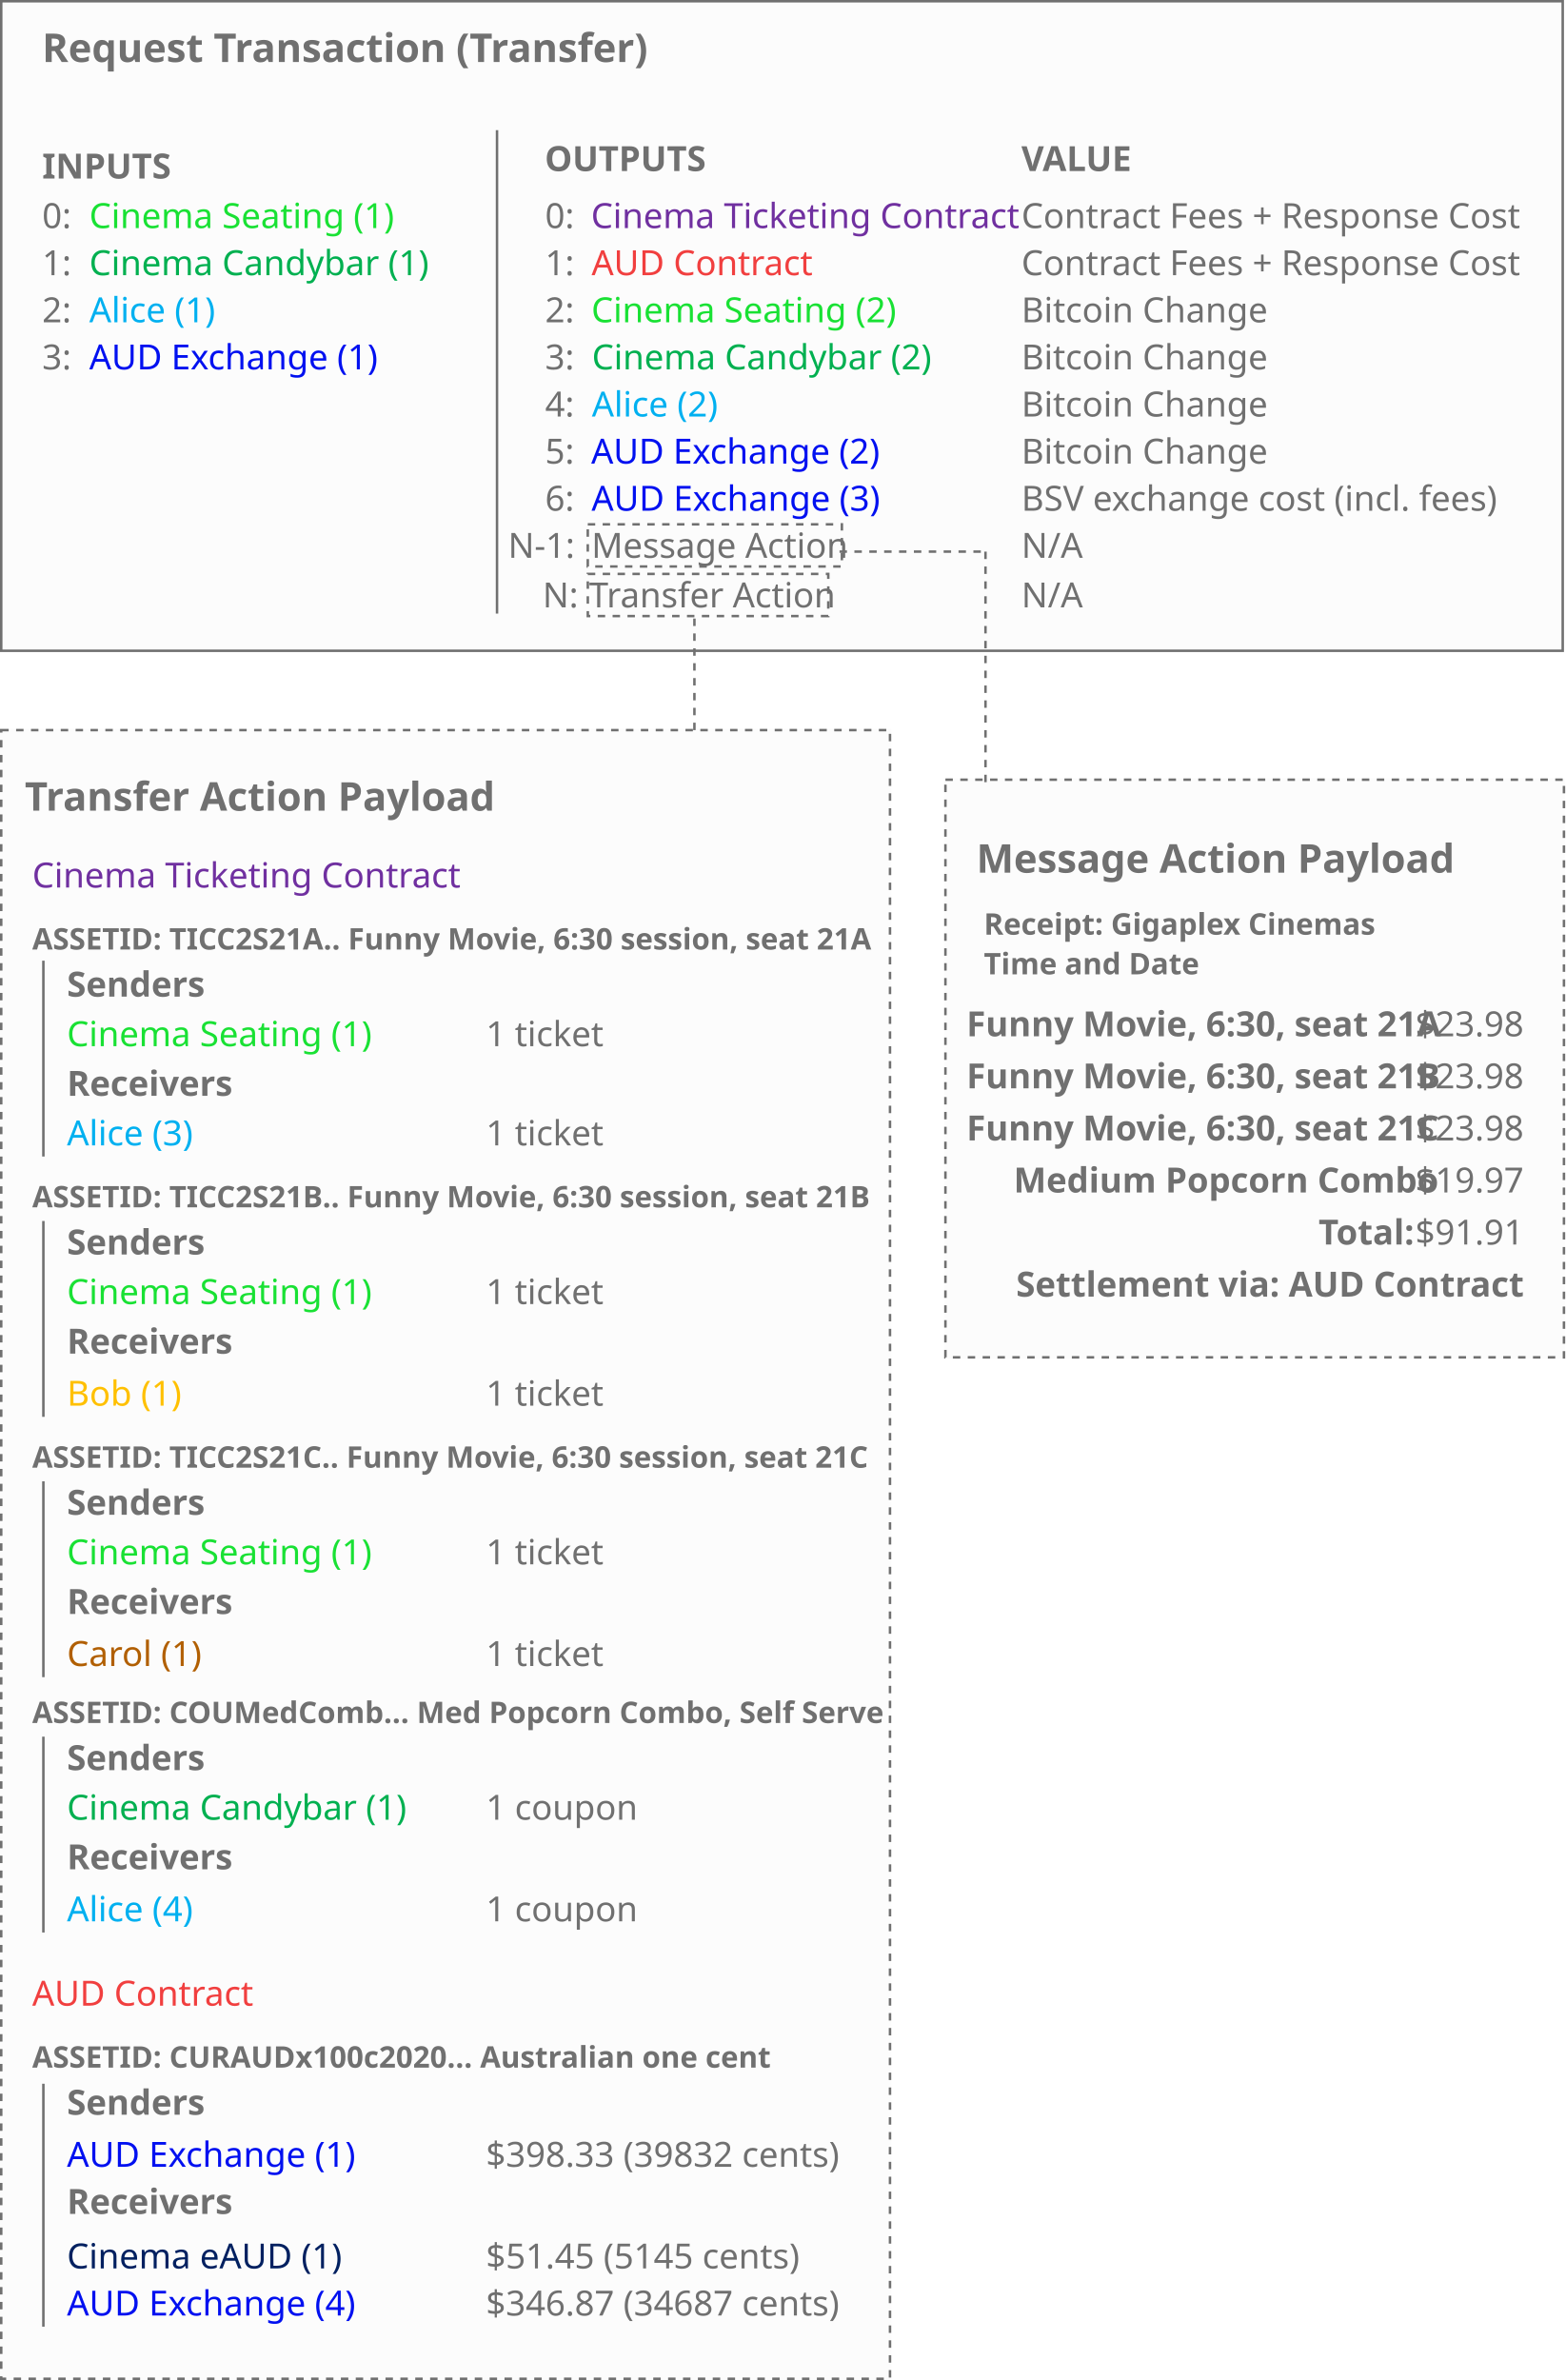
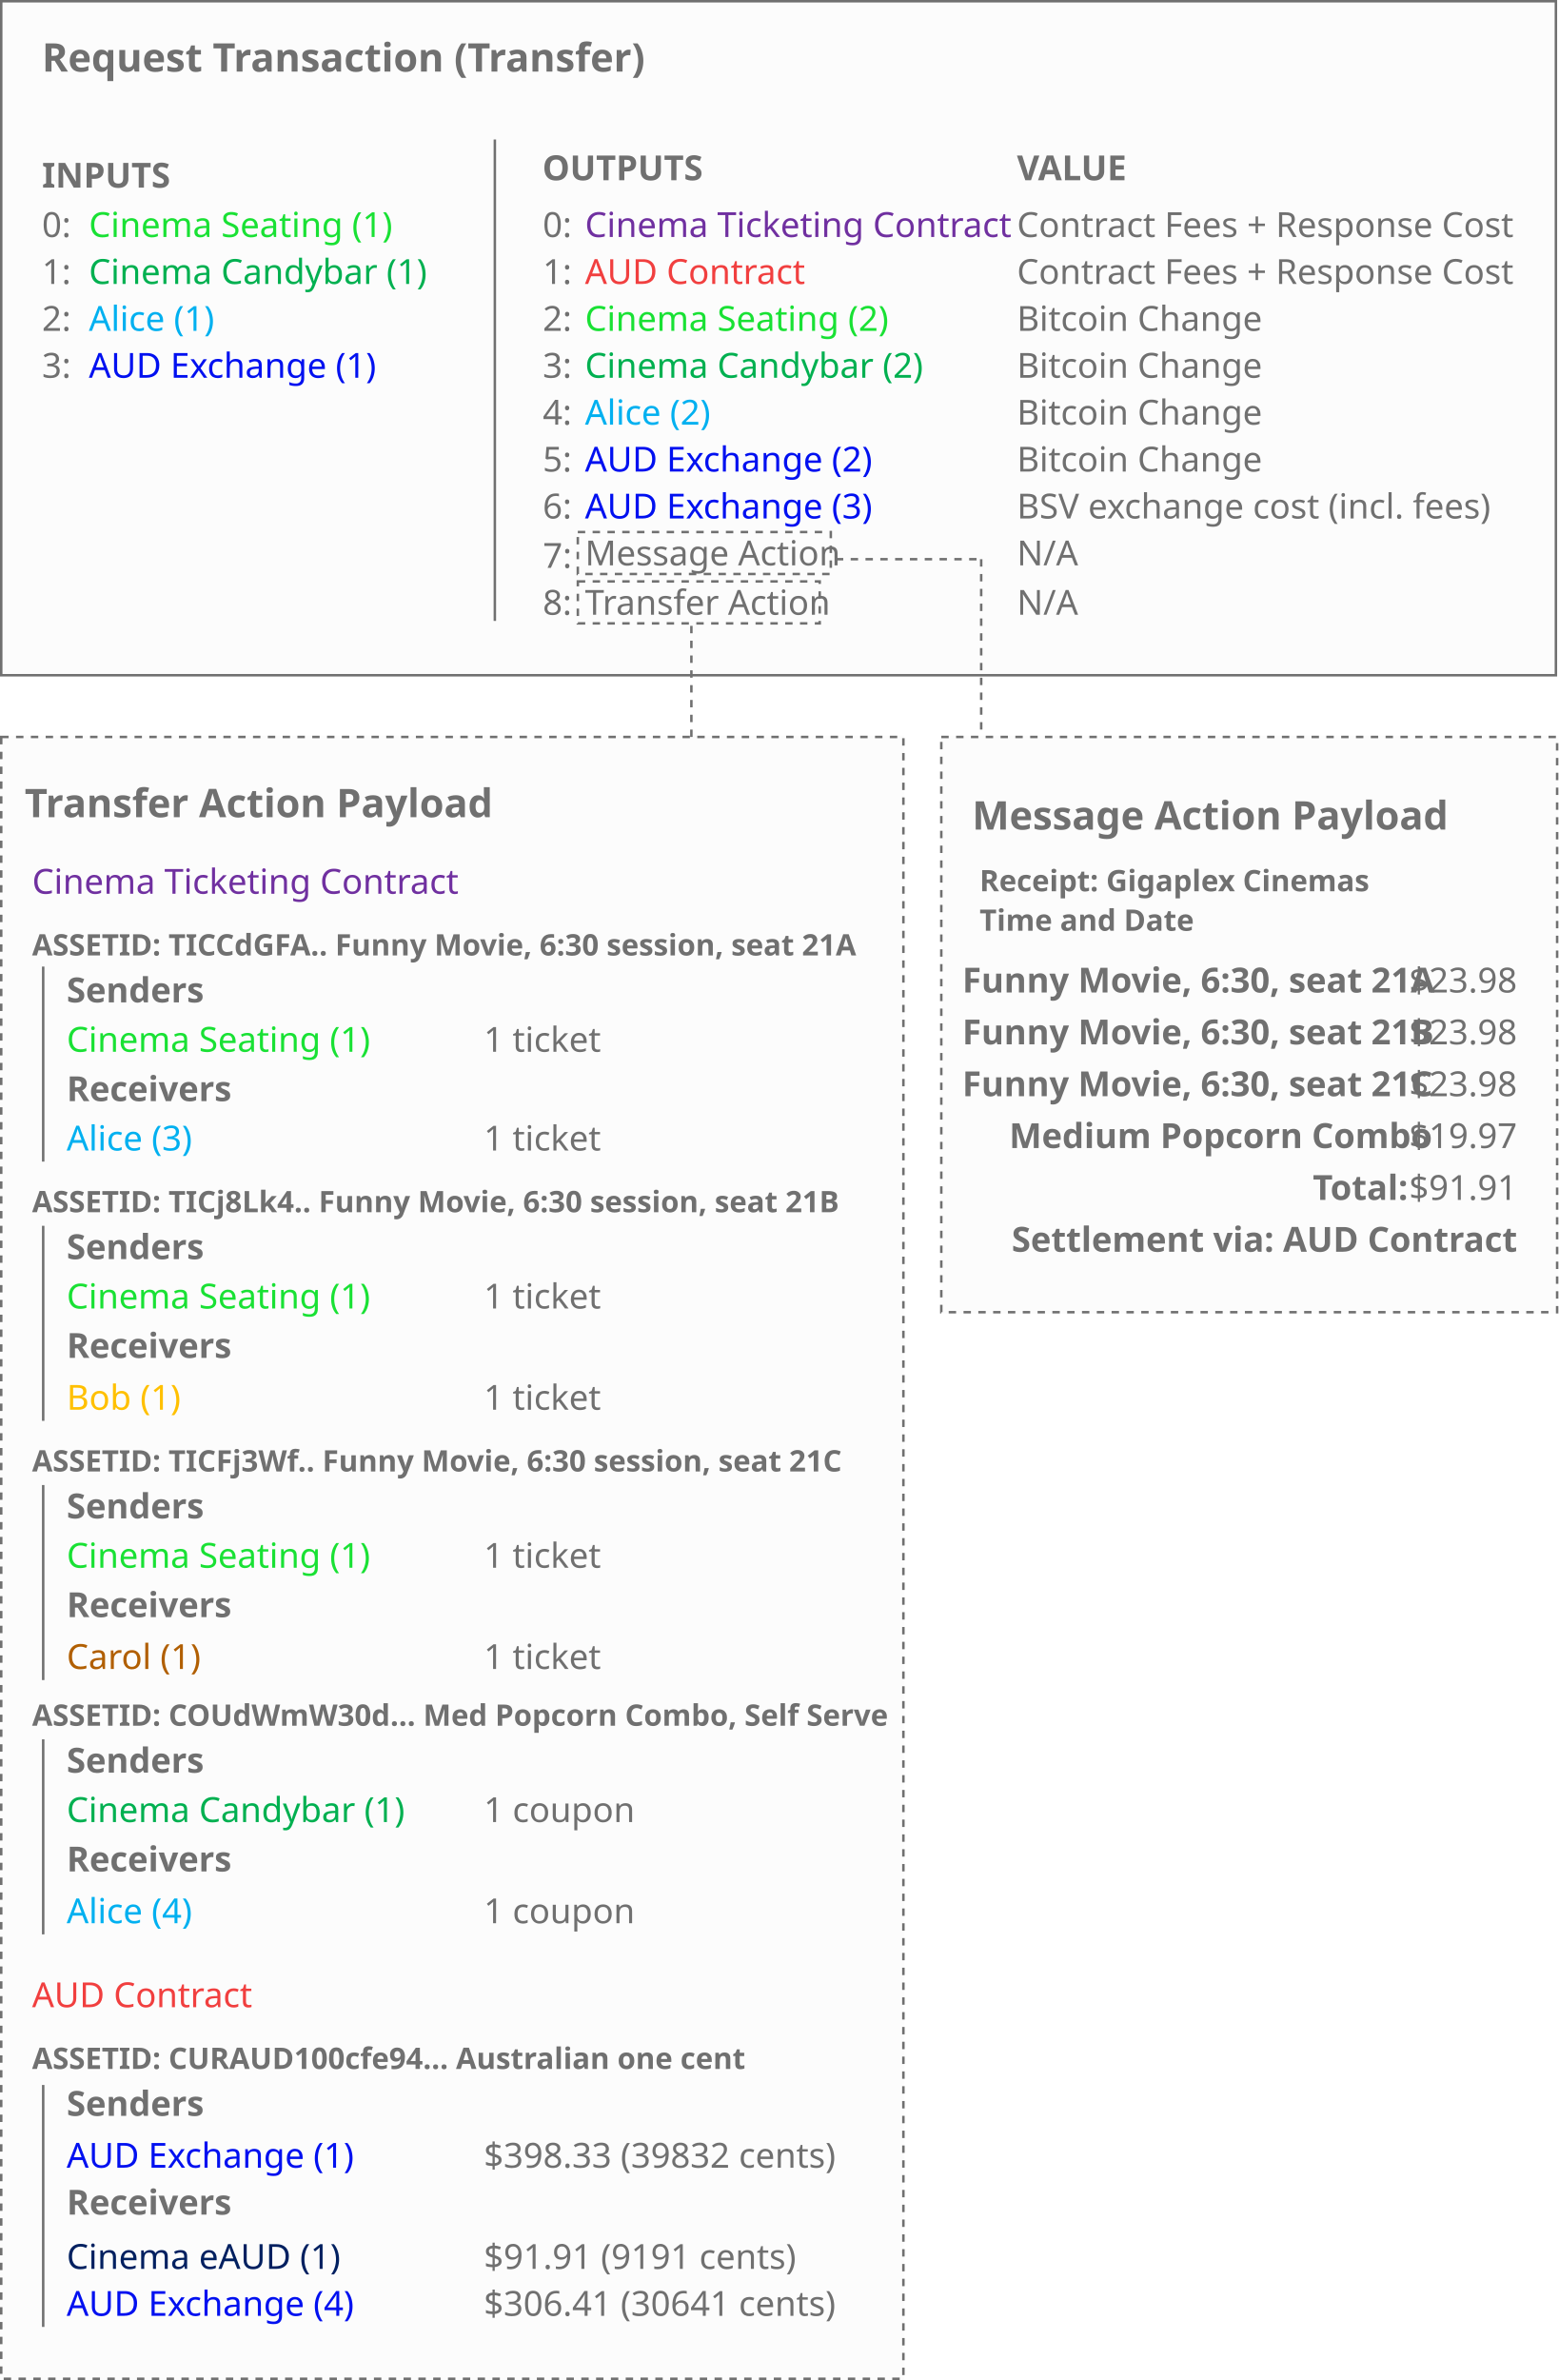
- <svg xmlns="http://www.w3.org/2000/svg" width="631.356" height="960" viewBox="0 0 631.356 960">
-   <g id="cinema-transfer-final" transform="translate(-6104 10694)">
-     <g id="Rectangle_195" data-name="Rectangle 195" transform="translate(6104 -10694)" fill="#fcfcfc" stroke="#707070" stroke-width="1">
-       <rect width="630.857" height="263" stroke="none" />
-       <rect x="0.5" y="0.5" width="629.857" height="262" fill="none" />
+ <svg xmlns="http://www.w3.org/2000/svg" width="631.356" height="964" viewBox="0 0 631.356 964">
+   <g id="cinema-transfer-final" transform="translate(-6104 10698)">
+     <g id="Rectangle_195" data-name="Rectangle 195" transform="translate(6104 -10698)" fill="#fcfcfc" stroke="#707070" stroke-width="1">
+       <rect width="630.857" height="274" stroke="none" />
+       <rect x="0.5" y="0.5" width="629.857" height="273" fill="none" />
    </g>
    <text id="Cinema_Seating_1_" data-name="Cinema Seating (1)" transform="translate(6140 -10602)" fill="#19e134" font-size="14" font-family="SegoeUI, Segoe UI">
      <tspan x="0" y="0">Cinema Seating (1)</tspan>
    </text>
    <text id="AUD_Exchange_1_" data-name="AUD Exchange (1)" transform="translate(6140 -10545)" fill="#0010f0" font-size="14" font-family="SegoeUI, Segoe UI">
      <tspan x="0" y="0">AUD Exchange (1)</tspan>
    </text>
    <text id="Request_Transaction_Transfer_" data-name="Request Transaction (Transfer)" transform="translate(6121 -10669)" fill="#707070" font-size="16" font-family="SegoeUI-Semibold, Segoe UI" font-weight="600">
      <tspan x="0" y="0">Request Transaction (Transfer)</tspan>
    </text>
    <line id="Line_262" data-name="Line 262" y2="195" transform="translate(6304.482 -10641.5)" fill="none" stroke="#707070" stroke-width="1" />
    <text id="INPUTS" transform="translate(6121 -10637)" fill="#707070" font-size="14" font-family="SegoeUI-Bold, Segoe UI" font-weight="700">
      <tspan x="0" y="15">INPUTS</tspan>
    </text>
    <text id="OUTPUTS_" data-name="OUTPUTS " transform="translate(6323.738 -10640)" fill="#707070" font-size="14" font-family="SegoeUI-Bold, Segoe UI" font-weight="700">
      <tspan x="0" y="15">OUTPUTS </tspan>
    </text>
    <text id="_0:_" data-name="0: " transform="translate(6121 -10602)" fill="#707070" font-size="14" font-family="SegoeUI, Segoe UI">
      <tspan x="0" y="0">0: </tspan>
    </text>
    <text id="VALUE" transform="translate(6516 -10640)" fill="#707070" font-size="14" font-family="SegoeUI-Bold, Segoe UI" font-weight="700">
      <tspan x="0" y="15">VALUE</tspan>
    </text>
    <text id="_1:_" data-name="1: " transform="translate(6121 -10583)" fill="#707070" font-size="14" font-family="SegoeUI, Segoe UI">
      <tspan x="0" y="0">1: </tspan>
    </text>
    <text id="_2:_" data-name="2: " transform="translate(6121 -10564)" fill="#707070" font-size="14" font-family="SegoeUI, Segoe UI">
      <tspan x="0" y="0">2: </tspan>
    </text>
    <text id="_0:_2" data-name="0: " transform="translate(6323.881 -10602)" fill="#707070" font-size="14" font-family="SegoeUI, Segoe UI">
      <tspan x="0" y="0">0: </tspan>
    </text>
    <text id="_1:_2" data-name="1: " transform="translate(6323.881 -10583)" fill="#707070" font-size="14" font-family="SegoeUI, Segoe UI">
      <tspan x="0" y="0">1: </tspan>
    </text>
-     <text id="Cinema_Ticketing_Contract" data-name="Cinema Ticketing Contract" transform="translate(6342.4 -10602)" fill="#7030a0" font-size="14" font-family="SegoeUI, Segoe UI">
+     <text id="Cinema_Ticketing_Contract" data-name="Cinema Ticketing Contract" transform="translate(6341 -10602)" fill="#7030a0" font-size="14" font-family="SegoeUI, Segoe UI">
      <tspan x="0" y="0">Cinema Ticketing Contract</tspan>
    </text>
    <text id="_2:_2" data-name="2: " transform="translate(6323.881 -10564)" fill="#707070" font-size="14" font-family="SegoeUI, Segoe UI">
      <tspan x="0" y="0">2: </tspan>
    </text>
-     <text id="AUD_Contract_" data-name="AUD Contract " transform="translate(6342.617 -10583)" fill="#f13f3f" font-size="14" font-family="SegoeUI, Segoe UI">
+     <text id="AUD_Contract_" data-name="AUD Contract " transform="translate(6341 -10583)" fill="#f13f3f" font-size="14" font-family="SegoeUI, Segoe UI">
      <tspan x="0" y="0">AUD Contract </tspan>
    </text>
    <text id="Contract_Fees_Response_Cost_" data-name="Contract Fees + Response Cost " transform="translate(6516 -10602)" fill="#707070" font-size="14" font-family="SegoeUI, Segoe UI">
      <tspan x="0" y="0">Contract Fees + Response Cost </tspan>
    </text>
    <text id="Contract_Fees_Response_Cost_2" data-name="Contract Fees + Response Cost " transform="translate(6516 -10583)" fill="#707070" font-size="14" font-family="SegoeUI, Segoe UI">
      <tspan x="0" y="0">Contract Fees + Response Cost </tspan>
    </text>
    <text id="Bitcoin_Change" data-name="Bitcoin Change" transform="translate(6516 -10564)" fill="#707070" font-size="14" font-family="SegoeUI, Segoe UI">
      <tspan x="0" y="0">Bitcoin Change</tspan>
    </text>
    <text id="_3:_" data-name="3: " transform="translate(6323.881 -10545)" fill="#707070" font-size="14" font-family="SegoeUI, Segoe UI">
      <tspan x="0" y="0">3: </tspan>
    </text>
-     <text id="Cinema_Seating_2_" data-name="Cinema Seating (2)" transform="translate(6342.525 -10564)" fill="#19e134" font-size="14" font-family="SegoeUI, Segoe UI">
+     <text id="Cinema_Seating_2_" data-name="Cinema Seating (2)" transform="translate(6341 -10564)" fill="#19e134" font-size="14" font-family="SegoeUI, Segoe UI">
      <tspan x="0" y="0">Cinema Seating (2)</tspan>
    </text>
    <text id="_4:_" data-name="4: " transform="translate(6323.881 -10526)" fill="#707070" font-size="14" font-family="SegoeUI, Segoe UI">
      <tspan x="0" y="0">4: </tspan>
    </text>
-     <text id="Cinema_Candybar_2_" data-name="Cinema Candybar (2)" transform="translate(6342.756 -10545)" fill="#00b050" font-size="14" font-family="SegoeUI, Segoe UI">
+     <text id="Cinema_Candybar_2_" data-name="Cinema Candybar (2)" transform="translate(6341 -10545)" fill="#00b050" font-size="14" font-family="SegoeUI, Segoe UI">
      <tspan x="0" y="0">Cinema Candybar (2)</tspan>
    </text>
    <text id="_5:_" data-name="5: " transform="translate(6323.881 -10507)" fill="#707070" font-size="14" font-family="SegoeUI, Segoe UI">
      <tspan x="0" y="0">5: </tspan>
    </text>
-     <text id="Alice_2_" data-name="Alice (2)" transform="translate(6342.74 -10526)" fill="#00b0f0" font-size="14" font-family="SegoeUI, Segoe UI">
+     <text id="Alice_2_" data-name="Alice (2)" transform="translate(6341 -10526)" fill="#00b0f0" font-size="14" font-family="SegoeUI, Segoe UI">
      <tspan x="0" y="0">Alice (2)</tspan>
    </text>
    <text id="_6:_" data-name="6: " transform="translate(6323.881 -10488)" fill="#707070" font-size="14" font-family="SegoeUI, Segoe UI">
      <tspan x="0" y="0">6: </tspan>
    </text>
-     <text id="AUD_Exchange_2_" data-name="AUD Exchange (2)" transform="translate(6342.478 -10507)" fill="#0010f0" font-size="14" font-family="SegoeUI, Segoe UI">
+     <text id="AUD_Exchange_2_" data-name="AUD Exchange (2)" transform="translate(6341 -10507)" fill="#0010f0" font-size="14" font-family="SegoeUI, Segoe UI">
      <tspan x="0" y="0">AUD Exchange (2)</tspan>
    </text>
-     <text id="AUD_Exchange_3_" data-name="AUD Exchange (3) " transform="translate(6342.604 -10488)" fill="#0010f0" font-size="14" font-family="SegoeUI, Segoe UI">
+     <text id="AUD_Exchange_3_" data-name="AUD Exchange (3) " transform="translate(6341 -10488)" fill="#0010f0" font-size="14" font-family="SegoeUI, Segoe UI">
      <tspan x="0" y="0">AUD Exchange (3) </tspan>
    </text>
    <text id="Bitcoin_Change-2" data-name="Bitcoin Change" transform="translate(6516 -10545)" fill="#707070" font-size="14" font-family="SegoeUI, Segoe UI">
      <tspan x="0" y="0">Bitcoin Change</tspan>
    </text>
    <text id="Bitcoin_Change-3" data-name="Bitcoin Change" transform="translate(6516 -10526)" fill="#707070" font-size="14" font-family="SegoeUI, Segoe UI">
      <tspan x="0" y="0">Bitcoin Change</tspan>
    </text>
    <text id="Bitcoin_Change-4" data-name="Bitcoin Change" transform="translate(6516 -10507)" fill="#707070" font-size="14" font-family="SegoeUI, Segoe UI">
      <tspan x="0" y="0">Bitcoin Change</tspan>
    </text>
    <text id="BSV_exchange_cost_incl._fees_" data-name="BSV exchange cost (incl. fees)" transform="translate(6516 -10488)" fill="#707070" font-size="14" font-family="SegoeUI, Segoe UI">
      <tspan x="0" y="0">BSV exchange cost (incl. fees)</tspan>
    </text>
    <text id="_3:_2" data-name="3: " transform="translate(6121 -10545)" fill="#707070" font-size="14" font-family="SegoeUI, Segoe UI">
      <tspan x="0" y="0">3: </tspan>
    </text>
-     <g id="Rectangle_196" data-name="Rectangle 196" transform="translate(6340.606 -10463)" fill="none" stroke="#707070" stroke-width="1" stroke-dasharray="3">
-       <rect width="98" height="18" stroke="none" />
-       <rect x="0.5" y="0.5" width="97" height="17" fill="none" />
-     </g>
-     <text id="N:_" data-name="N: " transform="translate(6322.88 -10449)" fill="#707070" font-size="14" font-family="SegoeUI, Segoe UI">
-       <tspan x="0" y="0">N: </tspan>
-     </text>
-     <text id="Transfer_Action" data-name="Transfer Action" transform="translate(6341.616 -10449)" fill="#707070" font-size="14" font-family="SegoeUI, Segoe UI">
+     <g id="Rectangle_196" data-name="Rectangle 196" transform="translate(6337.606 -10463)" fill="none" stroke="#707070" stroke-width="1" stroke-dasharray="3">
+       <rect width="99" height="18" stroke="none" />
+       <rect x="0.5" y="0.5" width="98" height="17" fill="none" />
+     </g>
+     <text id="_8:_" data-name="8: " transform="translate(6323.88 -10449)" fill="#707070" font-size="14" font-family="SegoeUI, Segoe UI">
+       <tspan x="0" y="0">8: </tspan>
+     </text>
+     <text id="Transfer_Action" data-name="Transfer Action" transform="translate(6341 -10449)" fill="#707070" font-size="14" font-family="SegoeUI, Segoe UI">
      <tspan x="0" y="0">Transfer Action</tspan>
    </text>
    <text id="N_A" data-name="N/A" transform="translate(6516 -10449)" fill="#707070" font-size="14" font-family="SegoeUI, Segoe UI">
      <tspan x="0" y="0">N/A</tspan>
    </text>
    <g id="Rectangle_200" data-name="Rectangle 200" transform="translate(6104 -10400)" fill="#fcfcfc" stroke="#707070" stroke-width="1" stroke-dasharray="3">
-       <rect width="359.499" height="666" stroke="none" />
-       <rect x="0.5" y="0.5" width="358.499" height="665" fill="none" />
+       <rect width="366.499" height="666" stroke="none" />
+       <rect x="0.5" y="0.5" width="365.499" height="665" fill="none" />
    </g>
    <text id="Transfer_Action_Payload" data-name="Transfer Action Payload" transform="translate(6114 -10367)" fill="#707070" font-size="16" font-family="SegoeUI-Semibold, Segoe UI" font-weight="600">
      <tspan x="0" y="0">Transfer Action Payload</tspan>
    </text>
    <line id="Line_267" data-name="Line 267" y2="47" transform="translate(6384.106 -10444.5)" fill="none" stroke="#707070" stroke-width="1" stroke-dasharray="3" />
    <text id="Cinema_Candybar_1_" data-name="Cinema Candybar (1)" transform="translate(6140 -10583)" fill="#00b050" font-size="14" font-family="SegoeUI, Segoe UI">
      <tspan x="0" y="0">Cinema Candybar (1)</tspan>
    </text>
    <text id="Alice_1_" data-name="Alice (1)" transform="translate(6140 -10564)" fill="#00b0f0" font-size="14" font-family="SegoeUI, Segoe UI">
      <tspan x="0" y="0">Alice (1)</tspan>
    </text>
    <text id="Senders" transform="translate(6131 -10307)" fill="#707070" font-size="14" font-family="SegoeUI-Bold, Segoe UI" font-weight="700">
      <tspan x="0" y="15">Senders</tspan>
    </text>
    <text id="Receivers" transform="translate(6131 -10267)" fill="#707070" font-size="14" font-family="SegoeUI-Bold, Segoe UI" font-weight="700">
      <tspan x="0" y="15">Receivers</tspan>
    </text>
    <line id="Line_289" data-name="Line 289" y2="79" transform="translate(6121.5 -10306.5)" fill="none" stroke="#707070" stroke-width="1" />
    <text id="Cinema_Seating_1_2" data-name="Cinema Seating (1)" transform="translate(6131 -10272)" fill="#19e134" font-size="14" font-family="SegoeUI, Segoe UI">
      <tspan x="0" y="0">Cinema Seating (1)</tspan>
    </text>
    <text id="Alice_3_" data-name="Alice (3)" transform="translate(6131 -10232)" fill="#00b0f0" font-size="14" font-family="SegoeUI, Segoe UI">
      <tspan x="0" y="0">Alice (3)</tspan>
    </text>
    <text id="Bob_1_" data-name="Bob (1)" transform="translate(6131 -10127)" fill="#ffc000" font-size="14" font-family="SegoeUI, Segoe UI">
      <tspan x="0" y="0">Bob (1)</tspan>
    </text>
-     <text id="ASSETID:_TICC2S21A.._Funny_Movie_6:30_session_seat_21A" data-name="ASSETID: TICC2S21A.. Funny Movie, 6:30 session, seat 21A" transform="translate(6117 -10324)" fill="#707070" font-size="12" font-family="SegoeUI-Bold, Segoe UI" font-weight="700">
-       <tspan x="0" y="13">ASSETID: TICC2S21A.. Funny Movie, 6:30 session, seat 21A</tspan>
+     <text id="ASSETID:_TICCdGFA.._Funny_Movie_6:30_session_seat_21A" data-name="ASSETID: TICCdGFA.. Funny Movie, 6:30 session, seat 21A" transform="translate(6117 -10324)" fill="#707070" font-size="12" font-family="SegoeUI-Bold, Segoe UI" font-weight="700">
+       <tspan x="0" y="13">ASSETID: TICCdGFA.. Funny Movie, 6:30 session, seat 21A</tspan>
    </text>
    <text id="Cinema_Ticketing_Contract-2" data-name="Cinema Ticketing Contract" transform="translate(6117 -10336)" fill="#7030a0" font-size="14" font-family="SegoeUI, Segoe UI">
      <tspan x="0" y="0">Cinema Ticketing Contract</tspan>
    </text>
    <text id="AUD_Contract_2" data-name="AUD Contract " transform="translate(6117 -9885)" fill="#f13f3f" font-size="14" font-family="SegoeUI, Segoe UI">
      <tspan x="0" y="0">AUD Contract </tspan>
    </text>
    <text id="Cinema_eAUD_1_" data-name="Cinema eAUD (1)" transform="translate(6131 -9779)" fill="#002060" font-size="14" font-family="SegoeUI, Segoe UI">
      <tspan x="0" y="0">Cinema eAUD (1)</tspan>
    </text>
    <text id="Alice_4_" data-name="Alice (4)" transform="translate(6131 -9919)" fill="#00b0f0" font-size="14" font-family="SegoeUI, Segoe UI">
      <tspan x="0" y="0">Alice (4)</tspan>
    </text>
    <text id="_1_ticket" data-name="1 ticket" transform="translate(6300 -10272)" fill="#707070" font-size="14" font-family="SegoeUI, Segoe UI">
      <tspan x="0" y="0">1 ticket</tspan>
    </text>
    <text id="_1_ticket-2" data-name="1 ticket" transform="translate(6300 -10232)" fill="#707070" font-size="14" font-family="SegoeUI, Segoe UI">
      <tspan x="0" y="0">1 ticket</tspan>
    </text>
    <text id="Senders-2" data-name="Senders" transform="translate(6131 -10203)" fill="#707070" font-size="14" font-family="SegoeUI-Bold, Segoe UI" font-weight="700">
      <tspan x="0" y="15">Senders</tspan>
    </text>
    <text id="Receivers-2" data-name="Receivers" transform="translate(6131 -10163)" fill="#707070" font-size="14" font-family="SegoeUI-Bold, Segoe UI" font-weight="700">
      <tspan x="0" y="15">Receivers</tspan>
    </text>
    <text id="Cinema_Seating_1_3" data-name="Cinema Seating (1)" transform="translate(6131 -10168)" fill="#19e134" font-size="14" font-family="SegoeUI, Segoe UI">
      <tspan x="0" y="0">Cinema Seating (1)</tspan>
    </text>
-     <text id="ASSETID:_TICC2S21B.._Funny_Movie_6:30_session_seat_21B" data-name="ASSETID: TICC2S21B.. Funny Movie, 6:30 session, seat 21B" transform="translate(6117 -10220)" fill="#707070" font-size="12" font-family="SegoeUI-Bold, Segoe UI" font-weight="700">
-       <tspan x="0" y="13">ASSETID: TICC2S21B.. Funny Movie, 6:30 session, seat 21B</tspan>
+     <text id="ASSETID:_TICj8Lk4.._Funny_Movie_6:30_session_seat_21B" data-name="ASSETID: TICj8Lk4.. Funny Movie, 6:30 session, seat 21B" transform="translate(6117 -10220)" fill="#707070" font-size="12" font-family="SegoeUI-Bold, Segoe UI" font-weight="700">
+       <tspan x="0" y="13">ASSETID: TICj8Lk4.. Funny Movie, 6:30 session, seat 21B</tspan>
    </text>
    <text id="_1_ticket-3" data-name="1 ticket" transform="translate(6300 -10168)" fill="#707070" font-size="14" font-family="SegoeUI, Segoe UI">
      <tspan x="0" y="0">1 ticket</tspan>
    </text>
    <text id="_1_ticket-4" data-name="1 ticket" transform="translate(6300 -10127)" fill="#707070" font-size="14" font-family="SegoeUI, Segoe UI">
      <tspan x="0" y="0">1 ticket</tspan>
    </text>
    <text id="Senders-3" data-name="Senders" transform="translate(6131 -10098)" fill="#707070" font-size="14" font-family="SegoeUI-Bold, Segoe UI" font-weight="700">
      <tspan x="0" y="15">Senders</tspan>
    </text>
    <text id="Receivers-3" data-name="Receivers" transform="translate(6131 -10058)" fill="#707070" font-size="14" font-family="SegoeUI-Bold, Segoe UI" font-weight="700">
      <tspan x="0" y="15">Receivers</tspan>
    </text>
    <text id="Cinema_Seating_1_4" data-name="Cinema Seating (1)" transform="translate(6131 -10063)" fill="#19e134" font-size="14" font-family="SegoeUI, Segoe UI">
      <tspan x="0" y="0">Cinema Seating (1)</tspan>
    </text>
-     <text id="ASSETID:_TICC2S21C.._Funny_Movie_6:30_session_seat_21C" data-name="ASSETID: TICC2S21C.. Funny Movie, 6:30 session, seat 21C" transform="translate(6117 -10115)" fill="#707070" font-size="12" font-family="SegoeUI-Bold, Segoe UI" font-weight="700">
-       <tspan x="0" y="13">ASSETID: TICC2S21C.. Funny Movie, 6:30 session, seat 21C</tspan>
+     <text id="ASSETID:_TICFj3Wf.._Funny_Movie_6:30_session_seat_21C" data-name="ASSETID: TICFj3Wf.. Funny Movie, 6:30 session, seat 21C" transform="translate(6117 -10115)" fill="#707070" font-size="12" font-family="SegoeUI-Bold, Segoe UI" font-weight="700">
+       <tspan x="0" y="13">ASSETID: TICFj3Wf.. Funny Movie, 6:30 session, seat 21C</tspan>
    </text>
    <text id="_1_ticket-5" data-name="1 ticket" transform="translate(6300 -10063)" fill="#707070" font-size="14" font-family="SegoeUI, Segoe UI">
      <tspan x="0" y="0">1 ticket</tspan>
    </text>
    <text id="_1_ticket-6" data-name="1 ticket" transform="translate(6300 -10022)" fill="#707070" font-size="14" font-family="SegoeUI, Segoe UI">
      <tspan x="0" y="0">1 ticket</tspan>
    </text>
    <text id="Carol_1_" data-name="Carol (1)" transform="translate(6131 -10022)" fill="#b15f02" font-size="14" font-family="SegoeUI, Segoe UI">
      <tspan x="0" y="0">Carol (1)</tspan>
    </text>
    <text id="Senders-4" data-name="Senders" transform="translate(6131 -9995)" fill="#707070" font-size="14" font-family="SegoeUI-Bold, Segoe UI" font-weight="700">
      <tspan x="0" y="15">Senders</tspan>
    </text>
    <text id="Receivers-4" data-name="Receivers" transform="translate(6131 -9955)" fill="#707070" font-size="14" font-family="SegoeUI-Bold, Segoe UI" font-weight="700">
      <tspan x="0" y="15">Receivers</tspan>
    </text>
    <text id="Cinema_Candybar_1_2" data-name="Cinema Candybar (1)" transform="translate(6131 -9960)" fill="#00b050" font-size="14" font-family="SegoeUI, Segoe UI">
      <tspan x="0" y="0">Cinema Candybar (1)</tspan>
    </text>
-     <text id="ASSETID:_COUMedComb_Med_Popcorn_Combo_Self_Serve" data-name="ASSETID: COUMedComb… Med Popcorn Combo, Self Serve" transform="translate(6117 -10012)" fill="#707070" font-size="12" font-family="SegoeUI-Bold, Segoe UI" font-weight="700">
-       <tspan x="0" y="13">ASSETID: COUMedComb… Med Popcorn Combo, Self Serve</tspan>
+     <text id="ASSETID:_COUdWmW30d_Med_Popcorn_Combo_Self_Serve" data-name="ASSETID: COUdWmW30d… Med Popcorn Combo, Self Serve" transform="translate(6117 -10012)" fill="#707070" font-size="12" font-family="SegoeUI-Bold, Segoe UI" font-weight="700">
+       <tspan x="0" y="13">ASSETID: COUdWmW30d… Med Popcorn Combo, Self Serve</tspan>
    </text>
    <text id="_1_coupon" data-name="1 coupon" transform="translate(6300 -9960)" fill="#707070" font-size="14" font-family="SegoeUI, Segoe UI">
      <tspan x="0" y="0">1 coupon</tspan>
    </text>
    <text id="_1_coupon-2" data-name="1 coupon" transform="translate(6300 -9919)" fill="#707070" font-size="14" font-family="SegoeUI, Segoe UI">
      <tspan x="0" y="0">1 coupon</tspan>
    </text>
    <text id="Senders-5" data-name="Senders" transform="translate(6131 -9856)" fill="#707070" font-size="14" font-family="SegoeUI-Bold, Segoe UI" font-weight="700">
      <tspan x="0" y="15">Senders</tspan>
    </text>
    <text id="Receivers-5" data-name="Receivers" transform="translate(6131 -9816)" fill="#707070" font-size="14" font-family="SegoeUI-Bold, Segoe UI" font-weight="700">
      <tspan x="0" y="15">Receivers</tspan>
    </text>
-     <text id="ASSETID:_CURAUDx100c2020..._Australian_one_cent" data-name="ASSETID: CURAUDx100c2020... Australian one cent" transform="translate(6117 -9873)" fill="#707070" font-size="12" font-family="SegoeUI-Bold, Segoe UI" font-weight="700">
-       <tspan x="0" y="13">ASSETID: CURAUDx100c2020... Australian one cent</tspan>
+     <text id="ASSETID:_CURAUD100cfe94..._Australian_one_cent" data-name="ASSETID: CURAUD100cfe94... Australian one cent" transform="translate(6117 -9873)" fill="#707070" font-size="12" font-family="SegoeUI-Bold, Segoe UI" font-weight="700">
+       <tspan x="0" y="13">ASSETID: CURAUD100cfe94... Australian one cent</tspan>
    </text>
    <text id="_398.33_39832_cents_" data-name="$398.33 (39832 cents)" transform="translate(6300 -9820)" fill="#707070" font-size="14" font-family="SegoeUI, Segoe UI">
      <tspan x="0" y="0">$398.33 (39832 cents)</tspan>
    </text>
-     <text id="_51.45_5145_cents_" data-name="$51.45 (5145 cents)" transform="translate(6300 -9779)" fill="#707070" font-size="14" font-family="SegoeUI, Segoe UI">
-       <tspan x="0" y="0">$51.45 (5145 cents)</tspan>
+     <text id="_91.91_9191_cents_" data-name="$91.91 (9191 cents)" transform="translate(6300 -9779)" fill="#707070" font-size="14" font-family="SegoeUI, Segoe UI">
+       <tspan x="0" y="0">$91.91 (9191 cents)</tspan>
    </text>
    <text id="AUD_Exchange_1_2" data-name="AUD Exchange (1)" transform="translate(6131 -9820)" fill="#0010f0" font-size="14" font-family="SegoeUI, Segoe UI">
      <tspan x="0" y="0">AUD Exchange (1)</tspan>
    </text>
    <line id="Line_334" data-name="Line 334" y2="79" transform="translate(6121.5 -10201.5)" fill="none" stroke="#707070" stroke-width="1" />
    <line id="Line_335" data-name="Line 335" y2="79" transform="translate(6121.5 -10096.5)" fill="none" stroke="#707070" stroke-width="1" />
    <line id="Line_336" data-name="Line 336" y2="79" transform="translate(6121.5 -9993.5)" fill="none" stroke="#707070" stroke-width="1" />
    <line id="Line_337" data-name="Line 337" y2="98" transform="translate(6121.5 -9853.5)" fill="none" stroke="#707070" stroke-width="1" />
-     <g id="Rectangle_399" data-name="Rectangle 399" transform="translate(6484.857 -10380)" fill="#fcfcfc" stroke="#707070" stroke-width="1" stroke-dasharray="3">
+     <g id="Rectangle_399" data-name="Rectangle 399" transform="translate(6484.857 -10400)" fill="#fcfcfc" stroke="#707070" stroke-width="1" stroke-dasharray="3">
      <rect width="250.499" height="234" stroke="none" />
      <rect x="0.5" y="0.5" width="249.499" height="233" fill="none" />
    </g>
-     <line id="Line_495" data-name="Line 495" y2="94" transform="translate(6501.521 -10471.5)" fill="none" stroke="#707070" stroke-width="1" stroke-dasharray="3" />
-     <text id="Message_Action_Payload" data-name="Message Action Payload" transform="translate(6497.857 -10342)" fill="#707070" font-size="16" font-family="SegoeUI-Semibold, Segoe UI" font-weight="600">
+     <line id="Line_495" data-name="Line 495" y2="72" transform="translate(6501.521 -10471.5)" fill="none" stroke="#707070" stroke-width="1" stroke-dasharray="3" />
+     <text id="Message_Action_Payload" data-name="Message Action Payload" transform="translate(6497.857 -10362)" fill="#707070" font-size="16" font-family="SegoeUI-Semibold, Segoe UI" font-weight="600">
      <tspan x="0" y="0">Message Action Payload</tspan>
    </text>
-     <text id="Receipt:_Gigaplex_Cinemas_Time_and_Date" data-name="Receipt: Gigaplex Cinemas Time and Date" transform="translate(6500.857 -10330)" fill="#707070" font-size="12" font-family="SegoeUI-Bold, Segoe UI" font-weight="700">
+     <text id="Receipt:_Gigaplex_Cinemas_Time_and_Date" data-name="Receipt: Gigaplex Cinemas Time and Date" transform="translate(6500.857 -10350)" fill="#707070" font-size="12" font-family="SegoeUI-Bold, Segoe UI" font-weight="700">
      <tspan x="0" y="13">Receipt: Gigaplex Cinemas</tspan>
      <tspan x="0" y="29">Time and Date</tspan>
    </text>
-     <text id="Medium_Popcorn_Combo" data-name="Medium Popcorn Combo" transform="translate(6512.857 -10213)" fill="#707070" font-size="14" font-family="SegoeUI-Semibold, Segoe UI" font-weight="600">
+     <text id="Medium_Popcorn_Combo" data-name="Medium Popcorn Combo" transform="translate(6512.857 -10233)" fill="#707070" font-size="14" font-family="SegoeUI-Semibold, Segoe UI" font-weight="600">
      <tspan x="0" y="0">Medium Popcorn Combo</tspan>
    </text>
-     <text id="_19.97" data-name="$19.97" transform="translate(6674.857 -10213)" fill="#707070" font-size="14" font-family="SegoeUI, Segoe UI">
+     <text id="_19.97" data-name="$19.97" transform="translate(6674.857 -10233)" fill="#707070" font-size="14" font-family="SegoeUI, Segoe UI">
      <tspan x="0" y="0">$19.97</tspan>
    </text>
-     <text id="Total:" transform="translate(6635.857 -10192)" fill="#707070" font-size="14" font-family="SegoeUI-Semibold, Segoe UI" font-weight="600">
+     <text id="Total:" transform="translate(6635.857 -10212)" fill="#707070" font-size="14" font-family="SegoeUI-Semibold, Segoe UI" font-weight="600">
      <tspan x="0" y="0">Total:</tspan>
    </text>
-     <text id="_91.91" data-name="$91.91" transform="translate(6674.857 -10192)" fill="#707070" font-size="14" font-family="SegoeUI, Segoe UI">
+     <text id="_91.91" data-name="$91.91" transform="translate(6674.857 -10212)" fill="#707070" font-size="14" font-family="SegoeUI, Segoe UI">
      <tspan x="0" y="0">$91.91</tspan>
    </text>
-     <text id="Settlement_via:_AUD_Contract" data-name="Settlement via: AUD Contract" transform="translate(6513.857 -10171)" fill="#707070" font-size="14" font-family="SegoeUI-Semibold, Segoe UI" font-weight="600">
+     <text id="Settlement_via:_AUD_Contract" data-name="Settlement via: AUD Contract" transform="translate(6513.857 -10191)" fill="#707070" font-size="14" font-family="SegoeUI-Semibold, Segoe UI" font-weight="600">
      <tspan x="0" y="0">Settlement via: AUD Contract</tspan>
    </text>
-     <text id="Message_Action" data-name="Message Action" transform="translate(6342.594 -10469)" fill="#707070" font-size="14" font-family="SegoeUI, Segoe UI">
+     <text id="Message_Action" data-name="Message Action" transform="translate(6341 -10469)" fill="#707070" font-size="14" font-family="SegoeUI, Segoe UI">
      <tspan x="0" y="0">Message Action</tspan>
    </text>
-     <text id="N-1:_" data-name="N-1: " transform="translate(6308.929 -10469)" fill="#707070" font-size="14" font-family="SegoeUI, Segoe UI">
-       <tspan x="0" y="0">N-1: </tspan>
-     </text>
-     <g id="Rectangle_400" data-name="Rectangle 400" transform="translate(6340.591 -10483)" fill="none" stroke="#707070" stroke-width="1" stroke-dasharray="3">
+     <text id="_7:_" data-name="7: " transform="translate(6323.929 -10468)" fill="#707070" font-size="14" font-family="SegoeUI, Segoe UI">
+       <tspan x="0" y="0">7: </tspan>
+     </text>
+     <g id="Rectangle_400" data-name="Rectangle 400" transform="translate(6337.591 -10483)" fill="none" stroke="#707070" stroke-width="1" stroke-dasharray="3">
      <rect width="103.503" height="18" stroke="none" />
      <rect x="0.5" y="0.5" width="102.503" height="17" fill="none" />
    </g>
    <line id="Line_496" data-name="Line 496" x2="59" transform="translate(6442.641 -10471.5)" fill="none" stroke="#707070" stroke-width="1" stroke-dasharray="3" />
-     <text id="_23.98" data-name="$23.98" transform="translate(6674.857 -10234)" fill="#707070" font-size="14" font-family="SegoeUI, Segoe UI">
+     <text id="_23.98" data-name="$23.98" transform="translate(6674.857 -10254)" fill="#707070" font-size="14" font-family="SegoeUI, Segoe UI">
      <tspan x="0" y="0">$23.98</tspan>
    </text>
-     <text id="_23.98-2" data-name="$23.98" transform="translate(6674.857 -10255)" fill="#707070" font-size="14" font-family="SegoeUI, Segoe UI">
+     <text id="_23.98-2" data-name="$23.98" transform="translate(6674.857 -10275)" fill="#707070" font-size="14" font-family="SegoeUI, Segoe UI">
      <tspan x="0" y="0">$23.98</tspan>
    </text>
-     <text id="Funny_Movie_6:30_seat_21A" data-name="Funny Movie, 6:30, seat 21A" transform="translate(6493.857 -10276)" fill="#707070" font-size="14" font-family="SegoeUI-Semibold, Segoe UI" font-weight="600">
+     <text id="Funny_Movie_6:30_seat_21A" data-name="Funny Movie, 6:30, seat 21A" transform="translate(6493.857 -10296)" fill="#707070" font-size="14" font-family="SegoeUI-Semibold, Segoe UI" font-weight="600">
      <tspan x="0" y="0">Funny Movie, 6:30, seat 21A</tspan>
    </text>
-     <text id="_23.98-3" data-name="$23.98" transform="translate(6674.857 -10276)" fill="#707070" font-size="14" font-family="SegoeUI, Segoe UI">
+     <text id="_23.98-3" data-name="$23.98" transform="translate(6674.857 -10296)" fill="#707070" font-size="14" font-family="SegoeUI, Segoe UI">
      <tspan x="0" y="0">$23.98</tspan>
    </text>
-     <text id="Funny_Movie_6:30_seat_21B" data-name="Funny Movie, 6:30, seat 21B" transform="translate(6493.857 -10255)" fill="#707070" font-size="14" font-family="SegoeUI-Semibold, Segoe UI" font-weight="600">
+     <text id="Funny_Movie_6:30_seat_21B" data-name="Funny Movie, 6:30, seat 21B" transform="translate(6493.857 -10275)" fill="#707070" font-size="14" font-family="SegoeUI-Semibold, Segoe UI" font-weight="600">
      <tspan x="0" y="0">Funny Movie, 6:30, seat 21B</tspan>
    </text>
-     <text id="Funny_Movie_6:30_seat_21C" data-name="Funny Movie, 6:30, seat 21C" transform="translate(6493.857 -10234)" fill="#707070" font-size="14" font-family="SegoeUI-Semibold, Segoe UI" font-weight="600">
+     <text id="Funny_Movie_6:30_seat_21C" data-name="Funny Movie, 6:30, seat 21C" transform="translate(6493.857 -10254)" fill="#707070" font-size="14" font-family="SegoeUI-Semibold, Segoe UI" font-weight="600">
      <tspan x="0" y="0">Funny Movie, 6:30, seat 21C</tspan>
    </text>
    <text id="N_A-2" data-name="N/A" transform="translate(6516 -10469)" fill="#707070" font-size="14" font-family="SegoeUI, Segoe UI">
      <tspan x="0" y="0">N/A</tspan>
    </text>
    <text id="AUD_Exchange_4_" data-name="AUD Exchange (4)" transform="translate(6131 -9760)" fill="#0010f0" font-size="14" font-family="SegoeUI, Segoe UI">
      <tspan x="0" y="0">AUD Exchange (4)</tspan>
    </text>
-     <text id="_346.87_34687_cents_" data-name="$346.87 (34687 cents)" transform="translate(6300 -9760)" fill="#707070" font-size="14" font-family="SegoeUI, Segoe UI">
-       <tspan x="0" y="0">$346.87 (34687 cents)</tspan>
+     <text id="_306.41_30641_cents_" data-name="$306.41 (30641 cents)" transform="translate(6300 -9760)" fill="#707070" font-size="14" font-family="SegoeUI, Segoe UI">
+       <tspan x="0" y="0">$306.41 (30641 cents)</tspan>
    </text>
  </g>
</svg>
